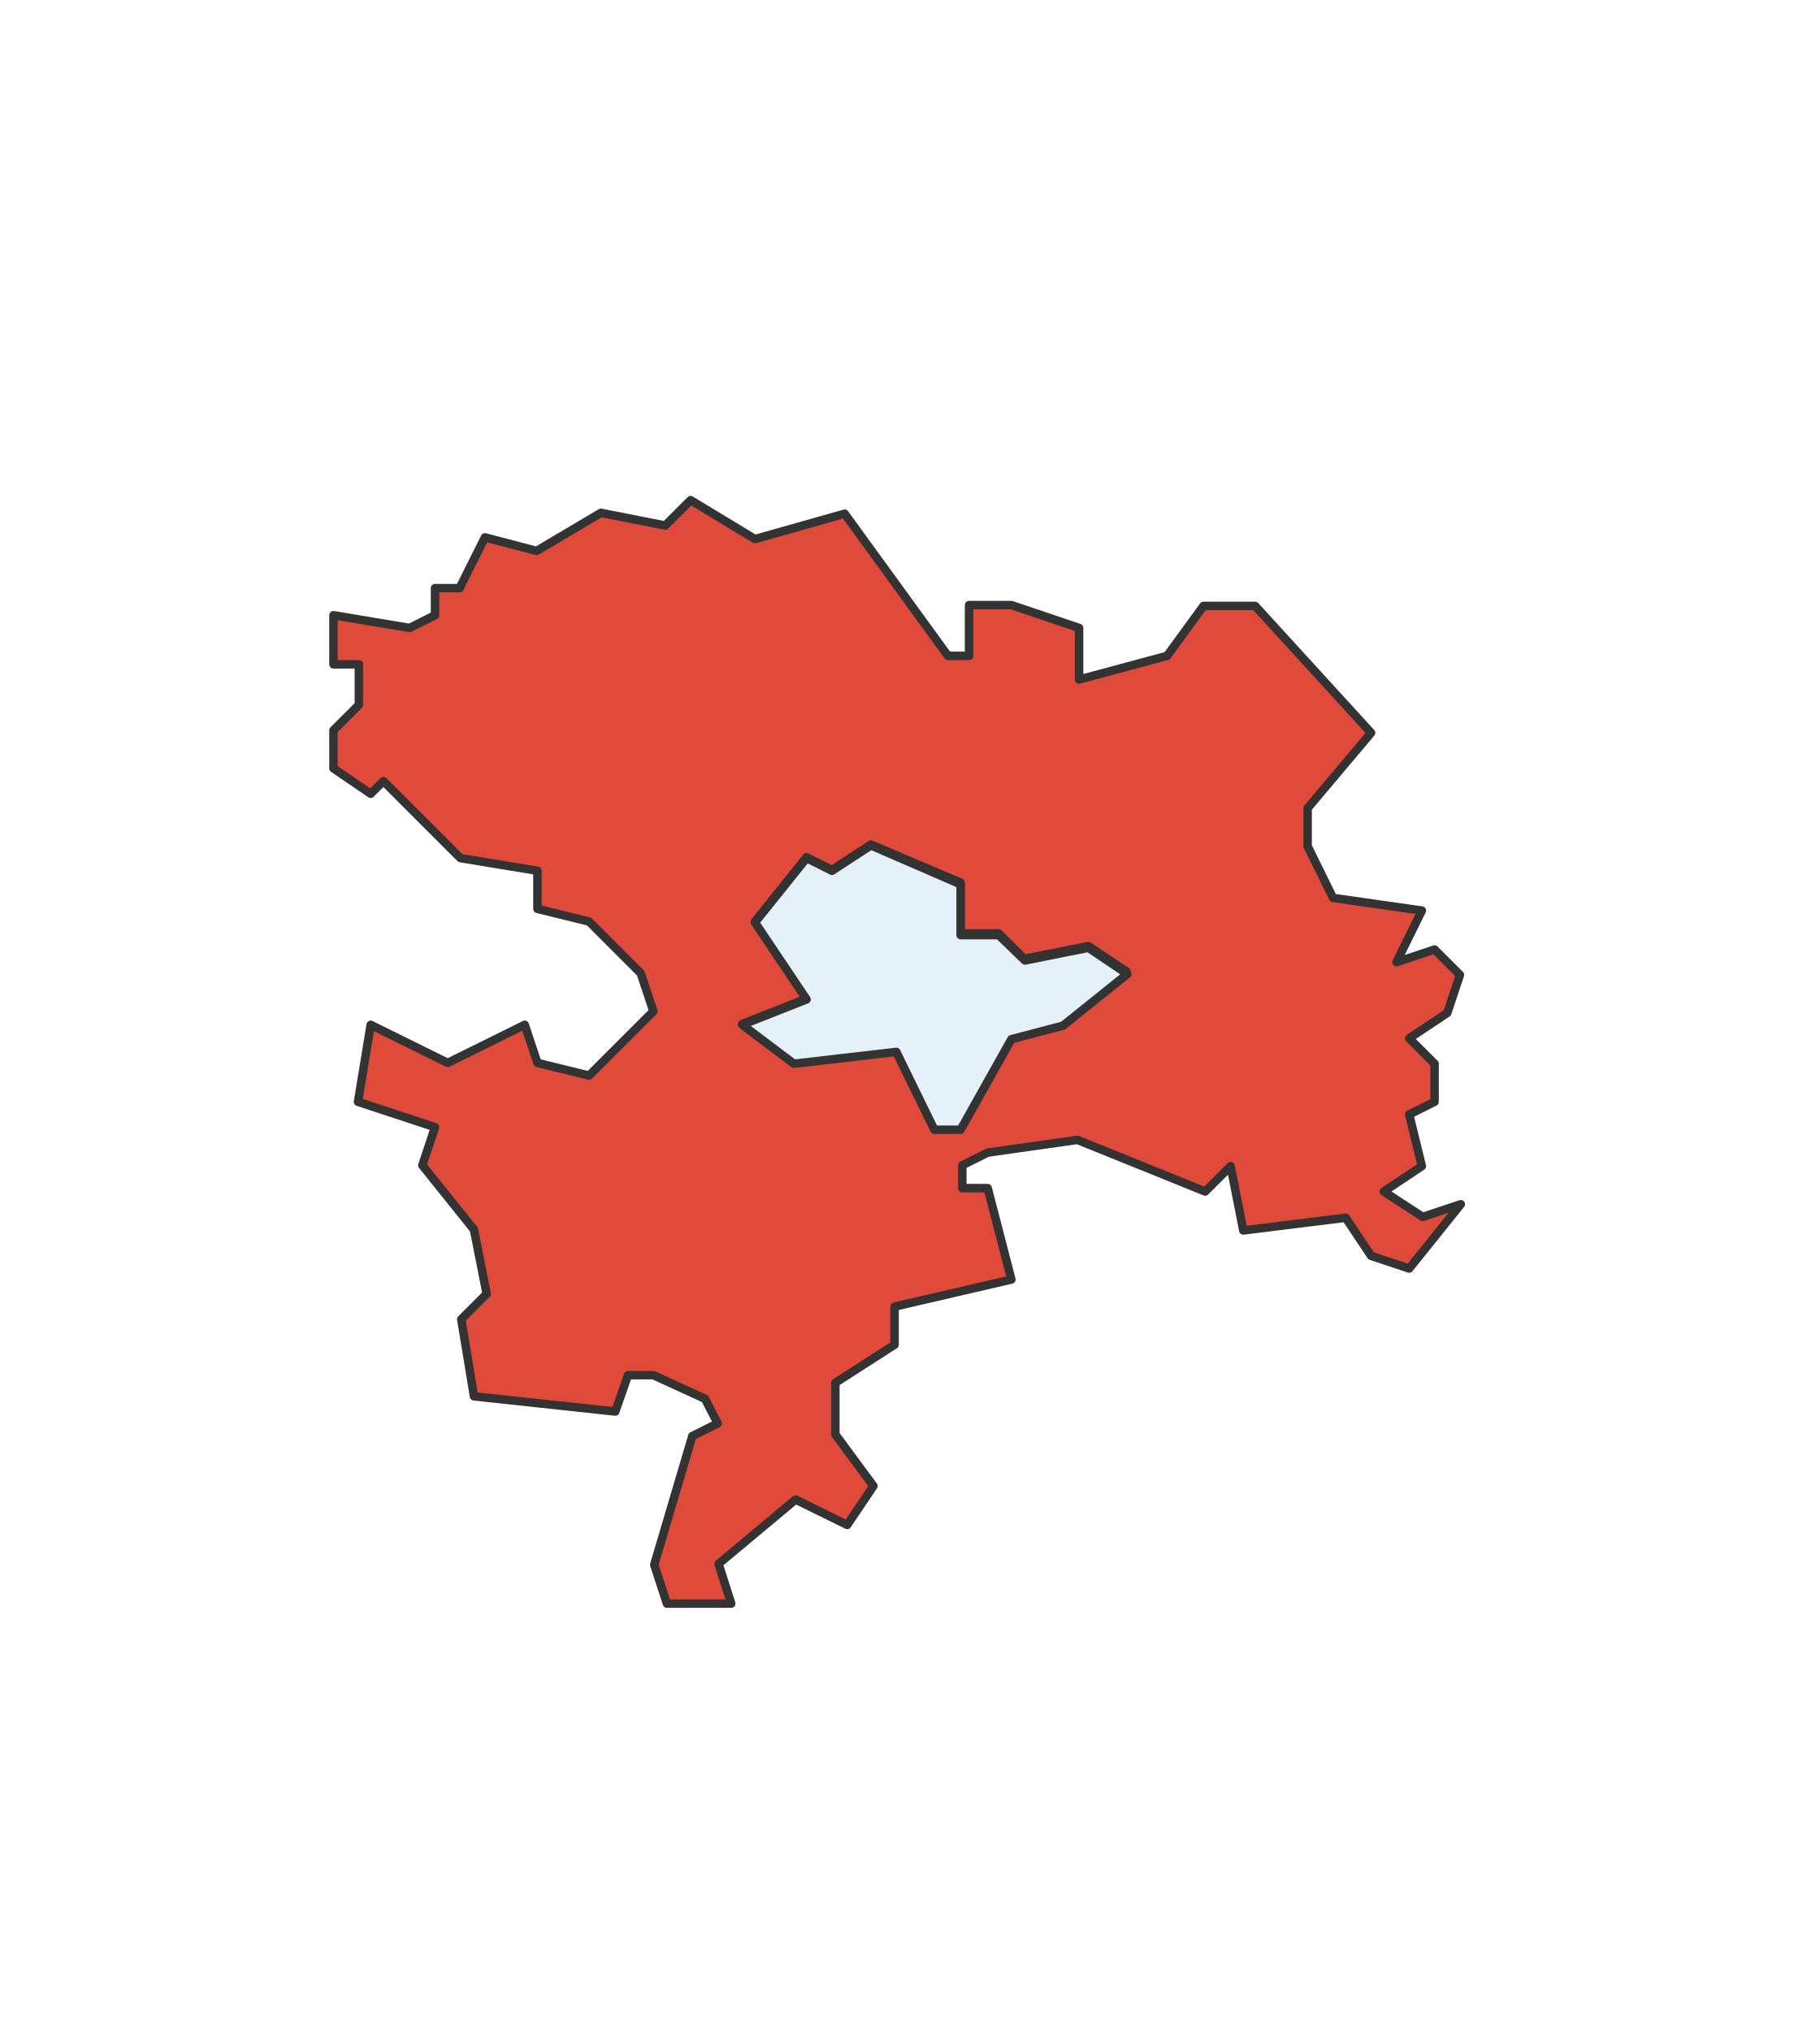
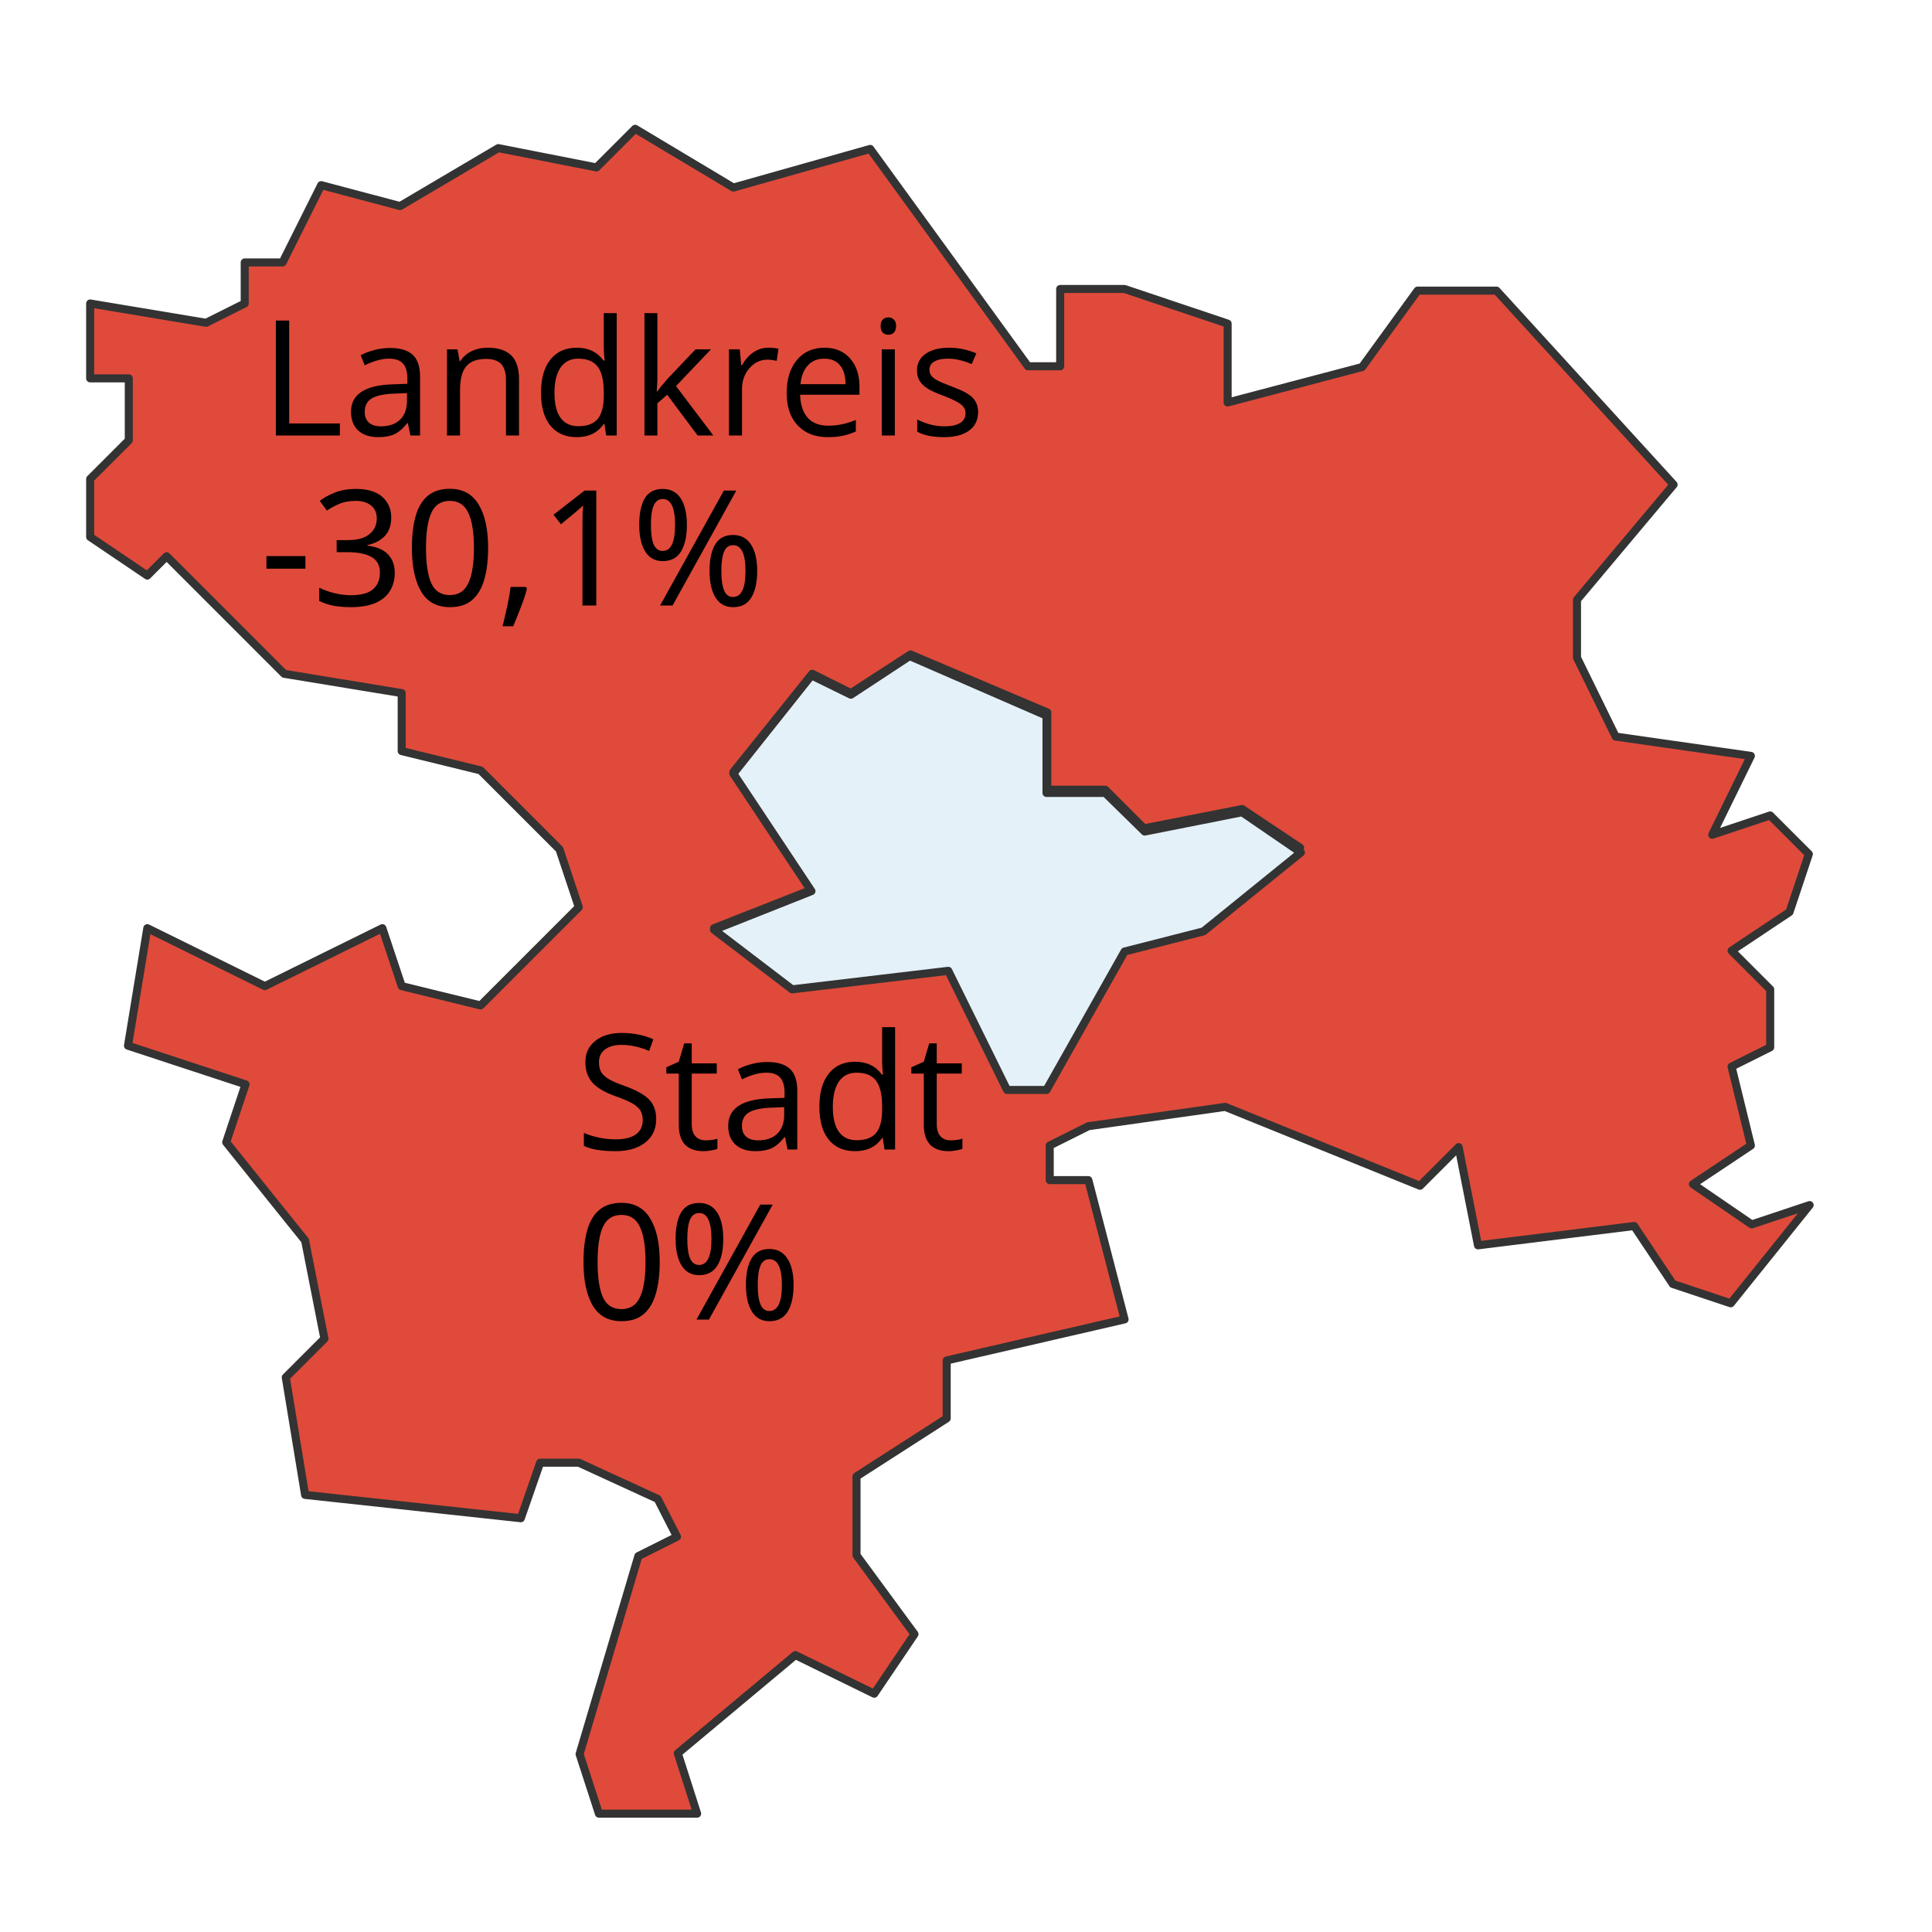
- <svg xmlns="http://www.w3.org/2000/svg" version="1.1" id="Ebene_1" x="0px" y="0px" width="215px" height="240px" viewBox="0 0 215 240" enable-background="new 0 0 215 240" xml:space="preserve">
+ <svg xmlns="http://www.w3.org/2000/svg" version="1.1" id="Ebene_1" x="0px" y="0px" width="240px" height="240px" viewBox="0 0 240 240" enable-background="new 0 0 240 240" xml:space="preserve">
  <g opacity="0.8">
-     <path fill="#D81D09" stroke="#000000" stroke-linecap="round" stroke-linejoin="round" d="M163.5,140.8l4.5-3l-1.5-6.1l3-1.5v-4.5   l-3-3l4.5-3l1.5-4.5l-3-3l-4.5,1.5l3-6.1l-10.5-1.5l-3-6.1v-4.5l7.5-8.9l-13.7-15h-6.1l-4.3,5.9l-10.4,2.8v-6.1l-8-2.7h-5v6H112   L99.8,60.7l-10.6,3l-7.6-4.6l-3,3l-7.6-1.5l-7.6,4.5l-6.1-1.6l-3,6h-2.9v3.2l-3,1.5l-9-1.5v5.8h3v4.8l-3,3v4.5l4.4,3l1.5-1.5   l9.1,9.1l9.1,1.5v4.5l6.1,1.5l6.1,6.1l1.5,4.5l-7.6,7.6l-6.1-1.5l-1.5-4.5l-9.1,4.5l-9.1-4.5l-1.5,9.1l9.1,3l-1.5,4.5l6.1,7.6   l1.5,7.6l-3,3l1.5,9.1l16.7,1.8l1.5-4.3h3l6.1,2.8l1.5,2.9l-3,1.5l-4.5,15.2l1.5,4.6h7.6l-1.5-4.7l9.1-7.6l6.1,3l3.1-4.6l-4.5-6.1   v-6.1l7-4.5v-4.5l13.8-3.2l-2.8-10.8h-3v-2.7l3-1.5l10.6-1.5l15.1,6.1l3-3l1.5,7.6l12.1-1.5l3,4.5l4.5,1.5l6.1-7.6l-4.5,1.5   L163.5,140.8z M125.6,121.1l-6.1,1.6l-6.1,10.7h-3l-4.5-9.2l-12.1,1.4l-6.1-4.6l7.6-3l-6.1-9.1l6.1-7.6l3,1.5l4.6-3l10.6,4.5v6h4.5   l3,3l7.6-1.5l4.5,3L125.6,121.1z" />
-     <polygon fill="#DFEDF7" stroke="#000000" stroke-linecap="round" stroke-linejoin="round" points="121.1,113.5 118,110.5    113.5,110.5 113.5,104.5 102.9,99.9 98.3,102.9 95.3,101.4 89.2,109 95.3,118.1 87.7,121.1 93.8,125.7 105.9,124.3 110.4,133.5    113.5,133.5 119.5,122.8 125.6,121.2 133.2,115.1 128.6,112  " />
+     <path fill="#D81D09" stroke="#000000" stroke-linecap="round" stroke-linejoin="round" d="M210.3,147.1l7.2-4.8l-2.4-9.8l4.8-2.4   v-7.2l-4.8-4.8l7.2-4.8l2.4-7.2l-4.8-4.8l-7.2,2.4l4.8-9.8l-16.8-2.4l-4.8-9.8v-7.2l12-14.3l-22-24.1h-9.8l-6.9,9.5L152.5,50v-9.8   l-12.8-4.3h-8v9.6h-4l-19.6-27l-17,4.8L78.9,16l-4.8,4.8l-12.2-2.4l-12.2,7.2l-9.8-2.6l-4.8,9.6h-4.7v5.1l-4.8,2.4l-14.4-2.4v9.3   H16v7.7l-4.8,4.8v7.2l7.1,4.8l2.4-2.4l14.6,14.6l14.6,2.4v7.2l9.8,2.4l9.8,9.8l2.4,7.2l-12.2,12.2l-9.8-2.4l-2.4-7.2l-14.6,7.2   l-14.6-7.2l-2.4,14.6l14.6,4.8l-2.4,7.2l9.8,12.2l2.4,12.2l-4.8,4.8l2.4,14.6l26.8,2.9l2.4-6.9h4.8l9.8,4.5l2.4,4.7l-4.8,2.4   L72,217.9l2.4,7.4h12.2l-2.4-7.5l14.6-12.2l9.8,4.8l5-7.4l-7.2-9.8v-9.8l11.2-7.2v-7.2l22.1-5.1l-4.5-17.3h-4.8v-4.3l4.8-2.4   l17-2.4l24.2,9.8l4.8-4.8l2.4,12.2l19.4-2.4l4.8,7.2l7.2,2.4l9.8-12.2l-7.2,2.4L210.3,147.1z M149.5,115.5l-9.8,2.6l-9.8,17.2h-4.8   l-7.2-14.8l-19.4,2.2l-9.8-7.4l12.2-4.8l-9.8-14.6l9.8-12.2l4.8,2.4l7.4-4.8l17,7.2v9.6h7.2l4.8,4.8l12.2-2.4l7.2,4.8L149.5,115.5z   " />
+     <polygon fill="#DFEDF7" stroke="#000000" stroke-linecap="round" stroke-linejoin="round" points="142.2,103.3 137.3,98.5    130,98.5 130,88.9 113,81.5 105.7,86.3 100.8,83.9 91.1,96.1 100.8,110.7 88.7,115.5 98.4,122.9 117.8,120.6 125.1,135.4    130,135.4 139.7,118.2 149.5,115.7 161.6,105.9 154.3,100.9  " />
  </g>
+   <text transform="matrix(1 0 0 1 71.5 142.7998)" font-family="'OpenSans'" font-size="20">Stadt</text>
+   <text transform="matrix(1 0 0 1 71.5 163.9199)" font-family="'OpenSans-Bold'" font-size="20">0%</text>
+   <text transform="matrix(1 0 0 1 32.3003 54.1006)" font-family="'OpenSans'" font-size="20">Landkreis</text>
+   <text transform="matrix(1 0 0 1 32.3003 75.2207)" font-family="'OpenSans-Bold'" font-size="20">-30,1%</text>
</svg>
